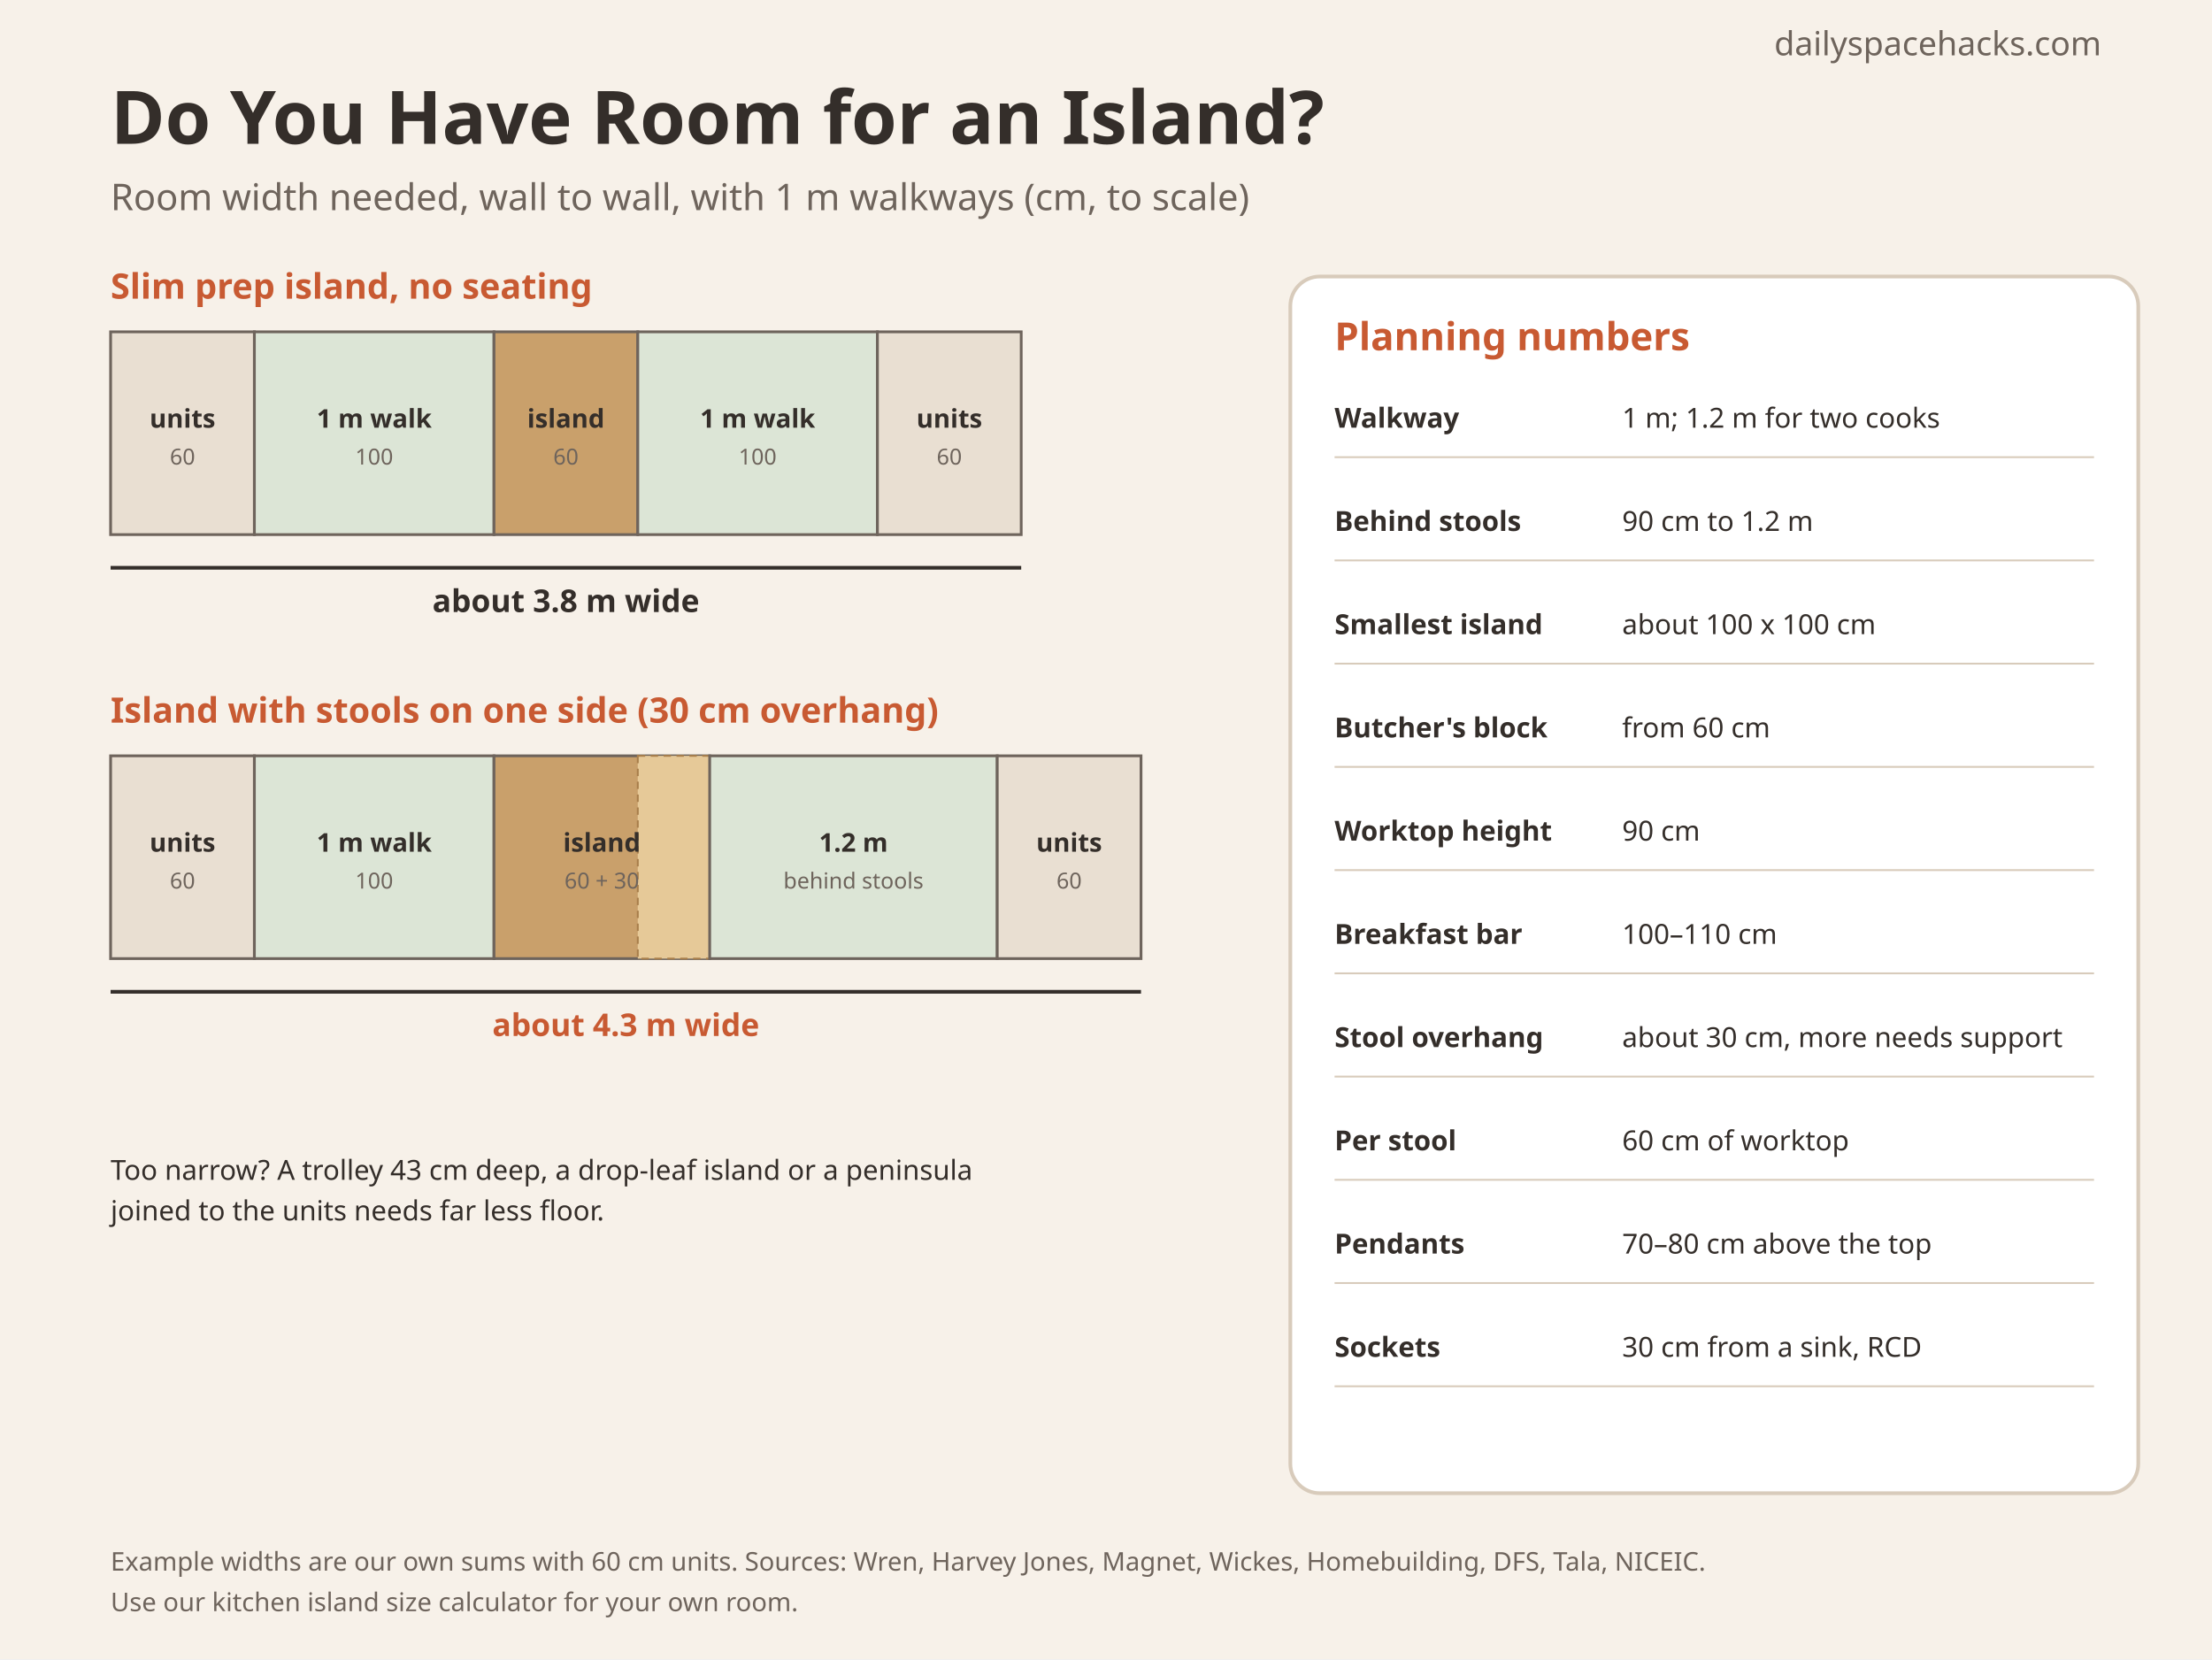
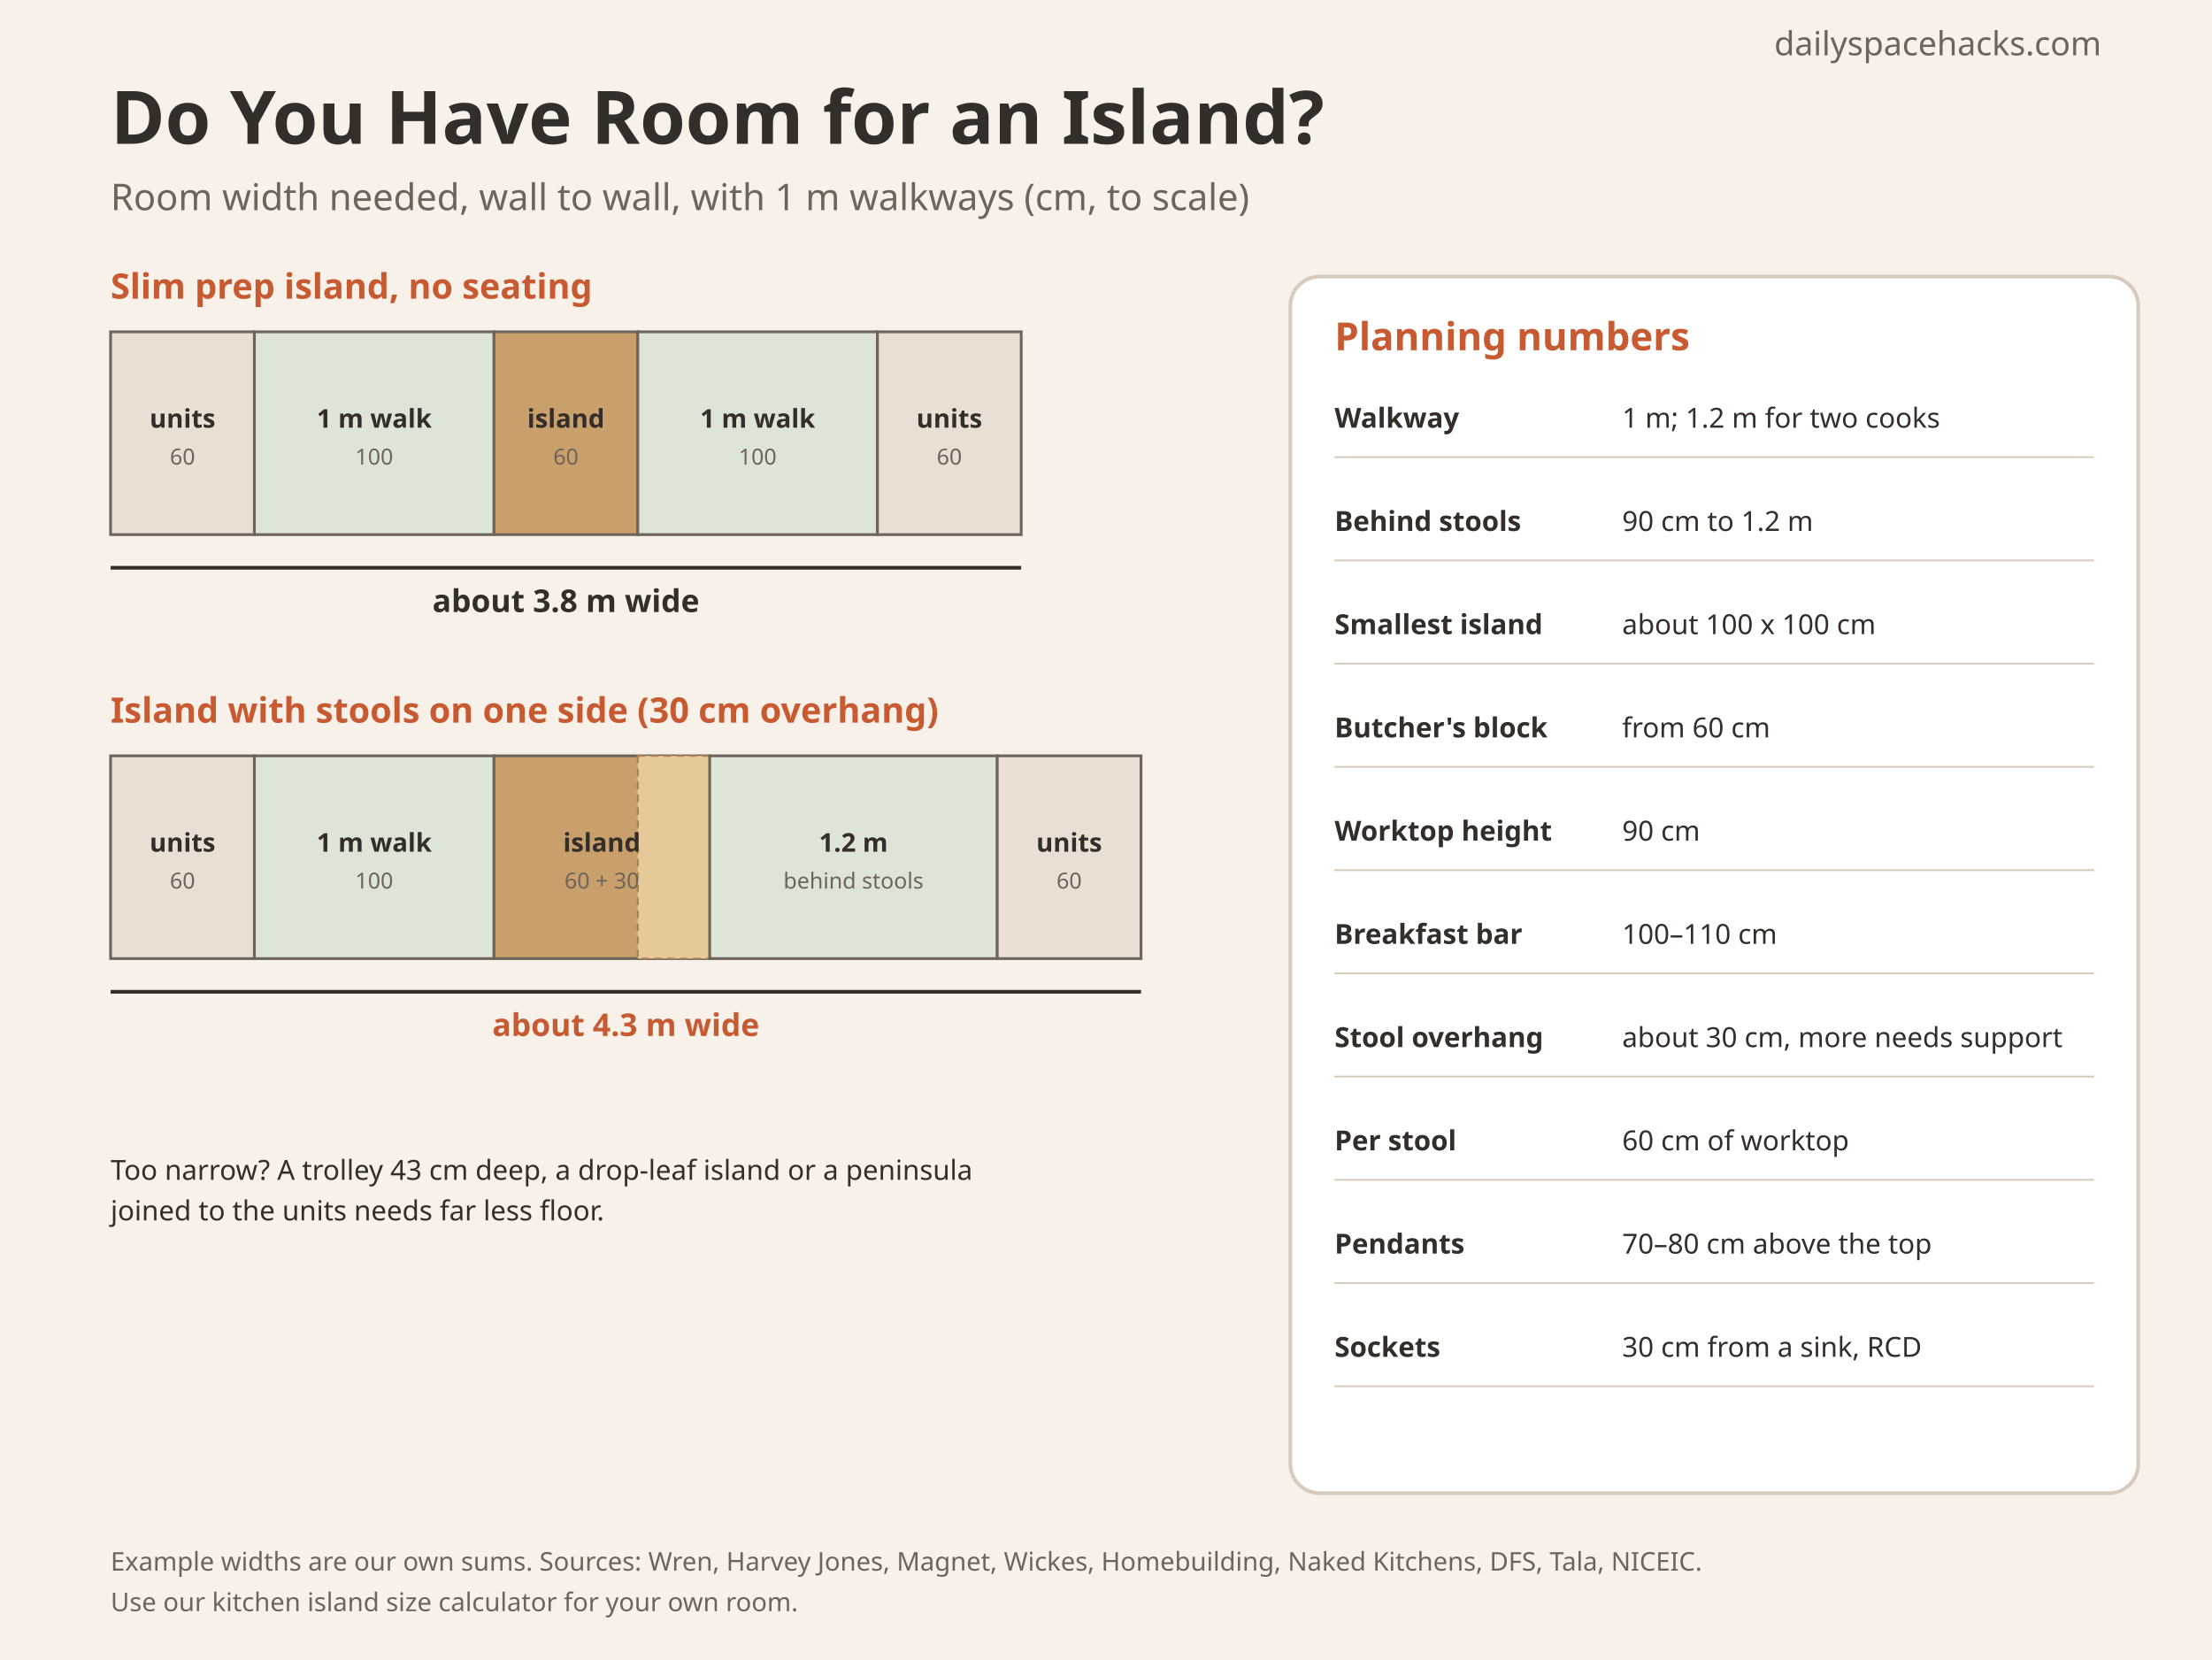
<svg xmlns="http://www.w3.org/2000/svg" viewBox="0 0 1200 900" font-family="Poppins, sans-serif" role="img" aria-labelledby="ki-t ki-d">
  <rect width="1200" height="900" fill="#F7F1E9" />
  <text x="60" y="78" font-size="40" font-weight="700" fill="#342E2A">Do You Have Room for an Island?</text>
  <text x="60" y="114" font-size="20" fill="#6E645C">Room width needed, wall to wall, with 1 m walkways (cm, to scale)</text>
  <text x="1140" y="30" font-size="18" fill="#6E645C" text-anchor="end">dailyspacehacks.com</text>
  <text x="60" y="162" font-size="19" font-weight="700" fill="#C85A32">Slim prep island, no seating</text>
  <rect x="60" y="180" width="78.0" height="110" fill="#E9DFD2" stroke="#6E645C" stroke-width="1.5" />
  <text x="99.0" y="232" font-size="14" font-weight="700" fill="#342E2A" text-anchor="middle">units</text>
  <text x="99.0" y="252" font-size="12" fill="#6E645C" text-anchor="middle">60</text>
  <rect x="138.0" y="180" width="130.0" height="110" fill="#DCE5D6" stroke="#6E645C" stroke-width="1.5" />
  <text x="203.0" y="232" font-size="14" font-weight="700" fill="#342E2A" text-anchor="middle">1 m walk</text>
  <text x="203.0" y="252" font-size="12" fill="#6E645C" text-anchor="middle">100</text>
  <rect x="268.0" y="180" width="78.0" height="110" fill="#C9A06B" stroke="#6E645C" stroke-width="1.5" />
  <text x="307.0" y="232" font-size="14" font-weight="700" fill="#342E2A" text-anchor="middle">island</text>
  <text x="307.0" y="252" font-size="12" fill="#6E645C" text-anchor="middle">60</text>
  <rect x="346.0" y="180" width="130.0" height="110" fill="#DCE5D6" stroke="#6E645C" stroke-width="1.5" />
  <text x="411.0" y="232" font-size="14" font-weight="700" fill="#342E2A" text-anchor="middle">1 m walk</text>
  <text x="411.0" y="252" font-size="12" fill="#6E645C" text-anchor="middle">100</text>
  <rect x="476.0" y="180" width="78.0" height="110" fill="#E9DFD2" stroke="#6E645C" stroke-width="1.5" />
  <text x="515.0" y="232" font-size="14" font-weight="700" fill="#342E2A" text-anchor="middle">units</text>
  <text x="515.0" y="252" font-size="12" fill="#6E645C" text-anchor="middle">60</text>
  <line x1="60" y1="308" x2="554.0" y2="308" stroke="#342E2A" stroke-width="2" />
  <text x="307.0" y="332" font-size="17" font-weight="700" fill="#342E2A" text-anchor="middle">about 3.8 m wide</text>
  <text x="60" y="392" font-size="19" font-weight="700" fill="#C85A32">Island with stools on one side (30 cm overhang)</text>
  <rect x="60" y="410" width="78.0" height="110" fill="#E9DFD2" stroke="#6E645C" stroke-width="1.5" />
  <text x="99.0" y="462" font-size="14" font-weight="700" fill="#342E2A" text-anchor="middle">units</text>
  <text x="99.0" y="482" font-size="12" fill="#6E645C" text-anchor="middle">60</text>
  <rect x="138.0" y="410" width="130.0" height="110" fill="#DCE5D6" stroke="#6E645C" stroke-width="1.5" />
  <text x="203.0" y="462" font-size="14" font-weight="700" fill="#342E2A" text-anchor="middle">1 m walk</text>
  <text x="203.0" y="482" font-size="12" fill="#6E645C" text-anchor="middle">100</text>
  <rect x="268.0" y="410" width="117.0" height="110" fill="#C9A06B" stroke="#6E645C" stroke-width="1.5" />
  <rect x="346.0" y="410" width="39.0" height="110" fill="#E6C998" stroke="#A97F4C" stroke-dasharray="4 3" />
  <text x="326.5" y="462" font-size="14" font-weight="700" fill="#342E2A" text-anchor="middle">island</text>
  <text x="326.5" y="482" font-size="12" fill="#6E645C" text-anchor="middle">60 + 30</text>
  <rect x="385.0" y="410" width="156.0" height="110" fill="#DCE5D6" stroke="#6E645C" stroke-width="1.5" />
  <text x="463.0" y="462" font-size="14" font-weight="700" fill="#342E2A" text-anchor="middle">1.2 m</text>
  <text x="463.0" y="482" font-size="12" fill="#6E645C" text-anchor="middle">behind stools</text>
  <rect x="541.0" y="410" width="78.0" height="110" fill="#E9DFD2" stroke="#6E645C" stroke-width="1.5" />
  <text x="580.0" y="462" font-size="14" font-weight="700" fill="#342E2A" text-anchor="middle">units</text>
  <text x="580.0" y="482" font-size="12" fill="#6E645C" text-anchor="middle">60</text>
  <line x1="60" y1="538" x2="619.0" y2="538" stroke="#342E2A" stroke-width="2" />
  <text x="339.5" y="562" font-size="17" font-weight="700" fill="#C85A32" text-anchor="middle">about 4.3 m wide</text>
  <text x="60" y="640" font-size="15" fill="#342E2A">Too narrow? A trolley 43 cm deep, a drop-leaf island or a peninsula</text>
  <text x="60" y="662" font-size="15" fill="#342E2A">joined to the units needs far less floor.</text>
  <rect x="700" y="150" width="460" height="660" rx="16" fill="#FFFFFF" stroke="#D8CBBB" stroke-width="2" />
  <text x="724" y="190" font-size="21" font-weight="700" fill="#C85A32">Planning numbers</text>
  <text x="724" y="232" font-size="15" font-weight="700" fill="#342E2A">Walkway</text>
  <text x="880" y="232" font-size="15" fill="#342E2A">1 m; 1.2 m for two cooks</text>
  <line x1="724" y1="248" x2="1136" y2="248" stroke="#D8CBBB" />
  <text x="724" y="288" font-size="15" font-weight="700" fill="#342E2A">Behind stools</text>
  <text x="880" y="288" font-size="15" fill="#342E2A">90 cm to 1.2 m</text>
  <line x1="724" y1="304" x2="1136" y2="304" stroke="#D8CBBB" />
  <text x="724" y="344" font-size="15" font-weight="700" fill="#342E2A">Smallest island</text>
  <text x="880" y="344" font-size="15" fill="#342E2A">about 100 x 100 cm</text>
  <line x1="724" y1="360" x2="1136" y2="360" stroke="#D8CBBB" />
  <text x="724" y="400" font-size="15" font-weight="700" fill="#342E2A">Butcher's block</text>
  <text x="880" y="400" font-size="15" fill="#342E2A">from 60 cm</text>
  <line x1="724" y1="416" x2="1136" y2="416" stroke="#D8CBBB" />
  <text x="724" y="456" font-size="15" font-weight="700" fill="#342E2A">Worktop height</text>
  <text x="880" y="456" font-size="15" fill="#342E2A">90 cm</text>
  <line x1="724" y1="472" x2="1136" y2="472" stroke="#D8CBBB" />
  <text x="724" y="512" font-size="15" font-weight="700" fill="#342E2A">Breakfast bar</text>
  <text x="880" y="512" font-size="15" fill="#342E2A">100–110 cm</text>
  <line x1="724" y1="528" x2="1136" y2="528" stroke="#D8CBBB" />
  <text x="724" y="568" font-size="15" font-weight="700" fill="#342E2A">Stool overhang</text>
  <text x="880" y="568" font-size="15" fill="#342E2A">about 30 cm, more needs support</text>
  <line x1="724" y1="584" x2="1136" y2="584" stroke="#D8CBBB" />
  <text x="724" y="624" font-size="15" font-weight="700" fill="#342E2A">Per stool</text>
  <text x="880" y="624" font-size="15" fill="#342E2A">60 cm of worktop</text>
  <line x1="724" y1="640" x2="1136" y2="640" stroke="#D8CBBB" />
  <text x="724" y="680" font-size="15" font-weight="700" fill="#342E2A">Pendants</text>
  <text x="880" y="680" font-size="15" fill="#342E2A">70–80 cm above the top</text>
  <line x1="724" y1="696" x2="1136" y2="696" stroke="#D8CBBB" />
  <text x="724" y="736" font-size="15" font-weight="700" fill="#342E2A">Sockets</text>
  <text x="880" y="736" font-size="15" fill="#342E2A">30 cm from a sink, RCD</text>
  <line x1="724" y1="752" x2="1136" y2="752" stroke="#D8CBBB" />
-   <text x="60" y="852" font-size="14" fill="#6E645C">Example widths are our own sums with 60 cm units. Sources: Wren, Harvey Jones, Magnet, Wickes, Homebuilding, DFS, Tala, NICEIC.</text>
+   <text x="60" y="852" font-size="14" fill="#6E645C">Example widths are our own sums. Sources: Wren, Harvey Jones, Magnet, Wickes, Homebuilding, Naked Kitchens, DFS, Tala, NICEIC.</text>
  <text x="60" y="874" font-size="14" fill="#6E645C">Use our kitchen island size calculator for your own room.</text>
</svg>
